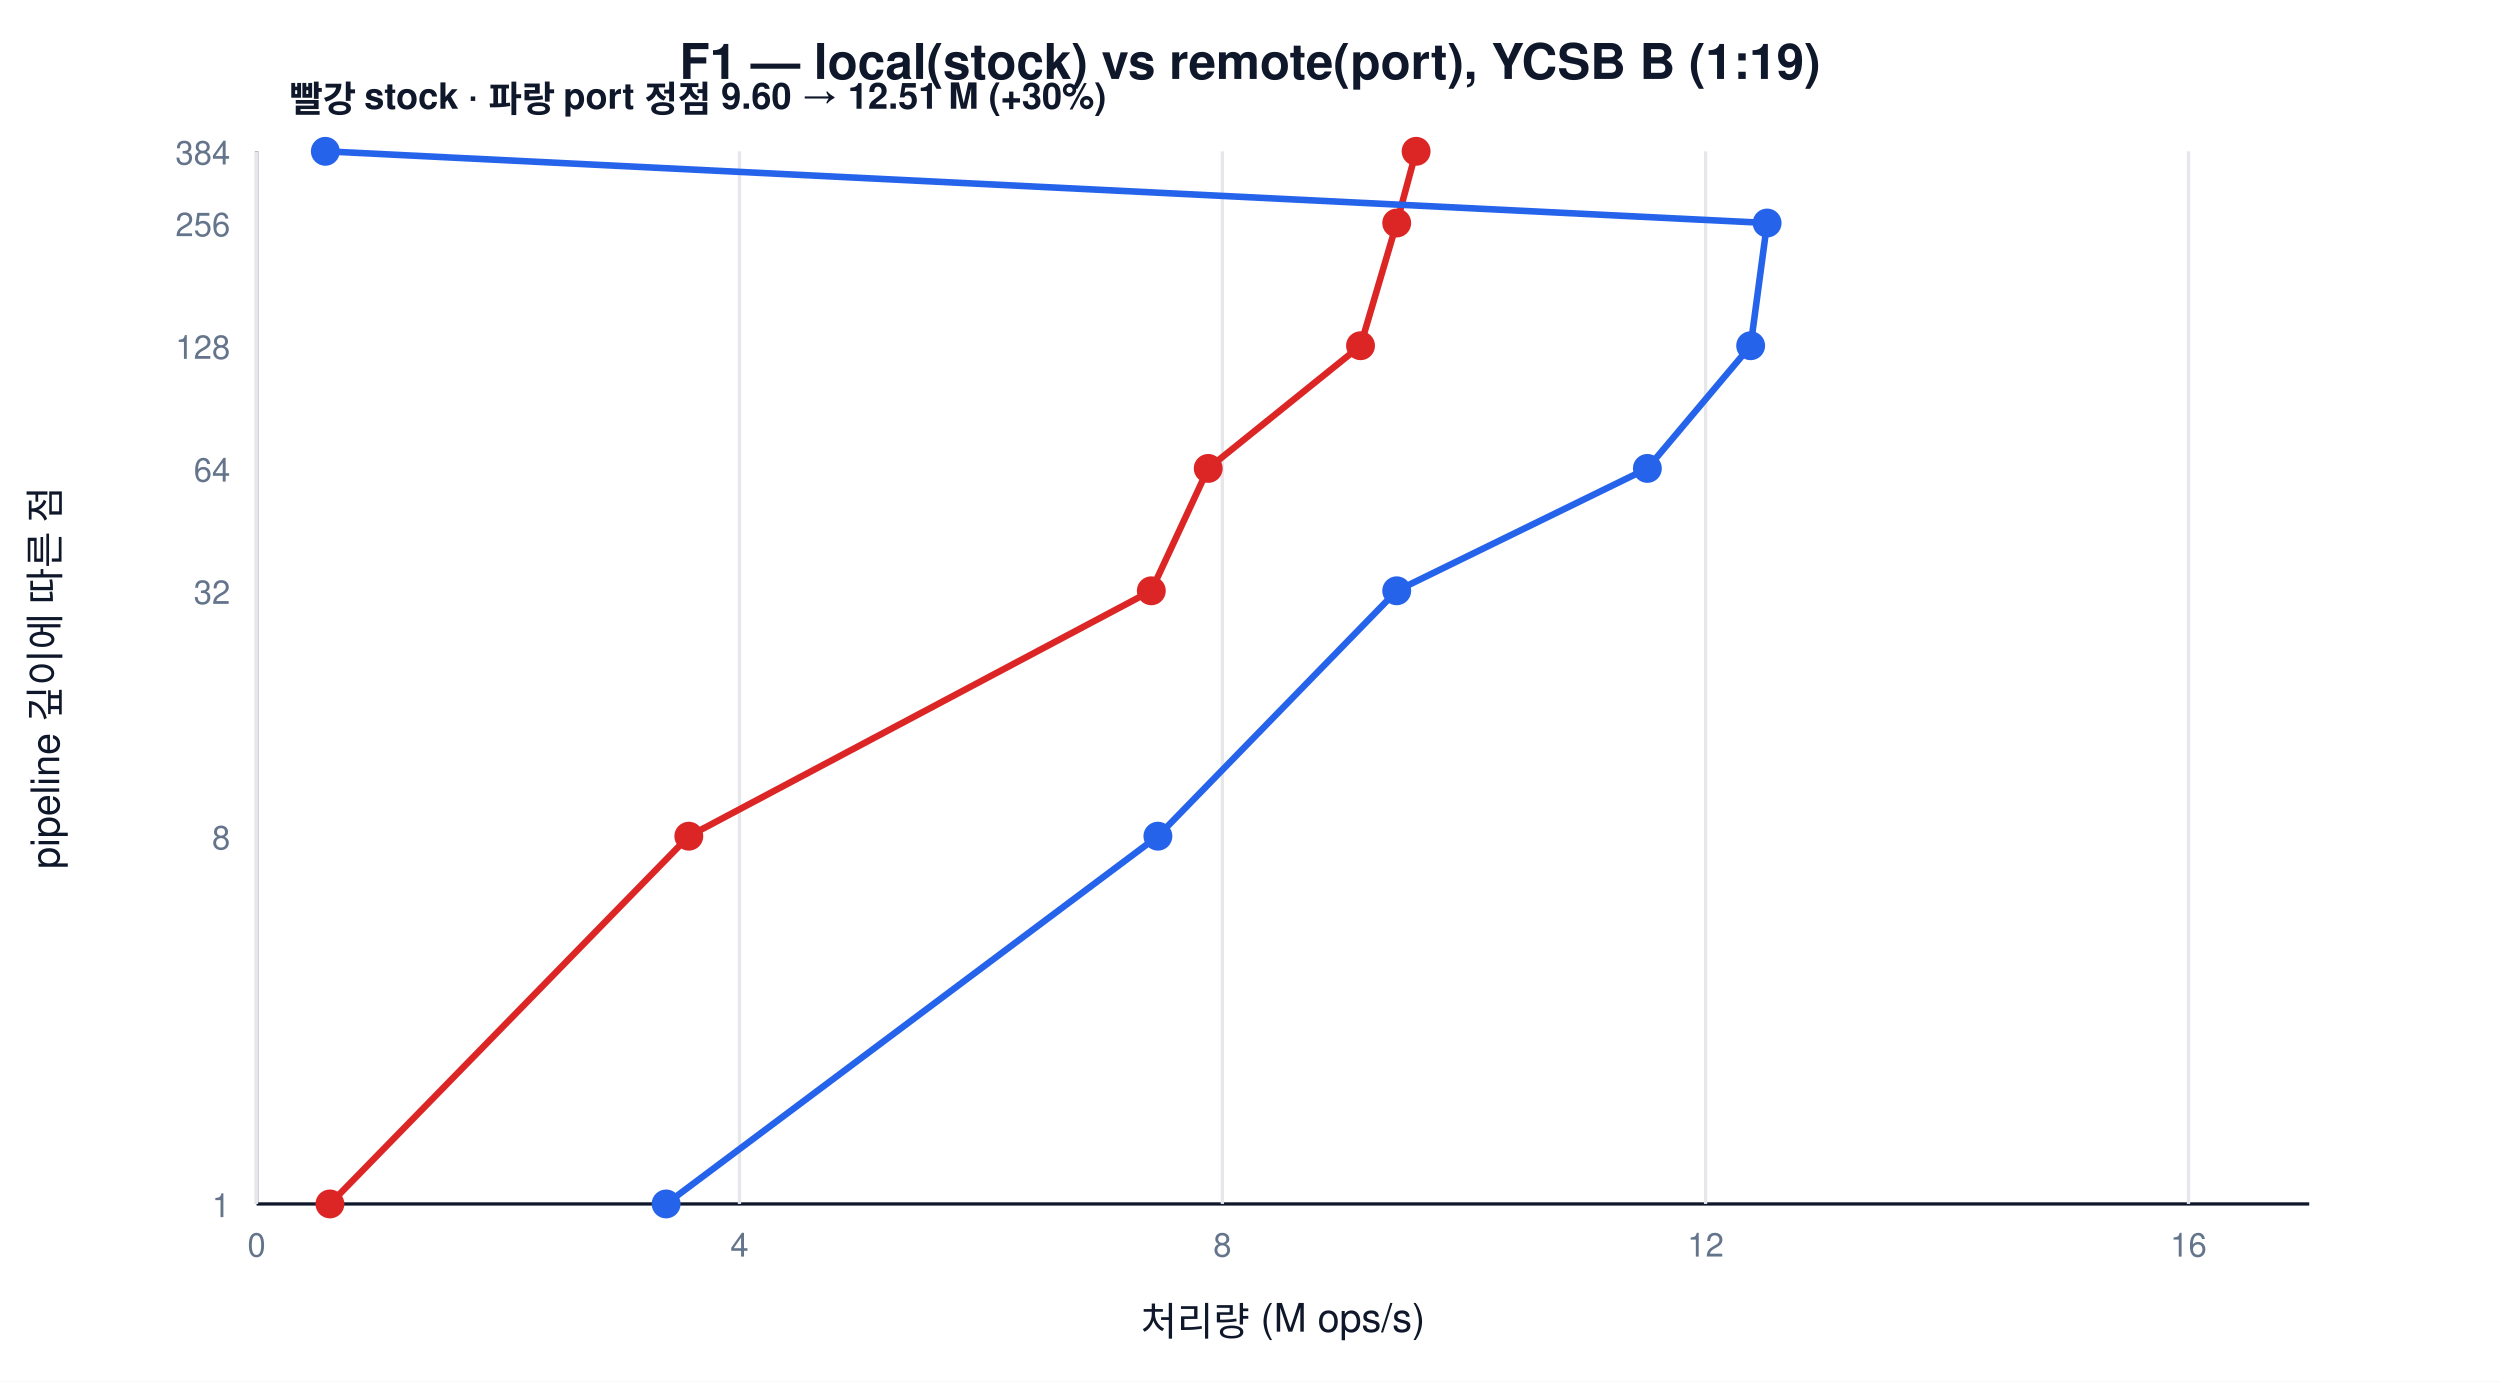
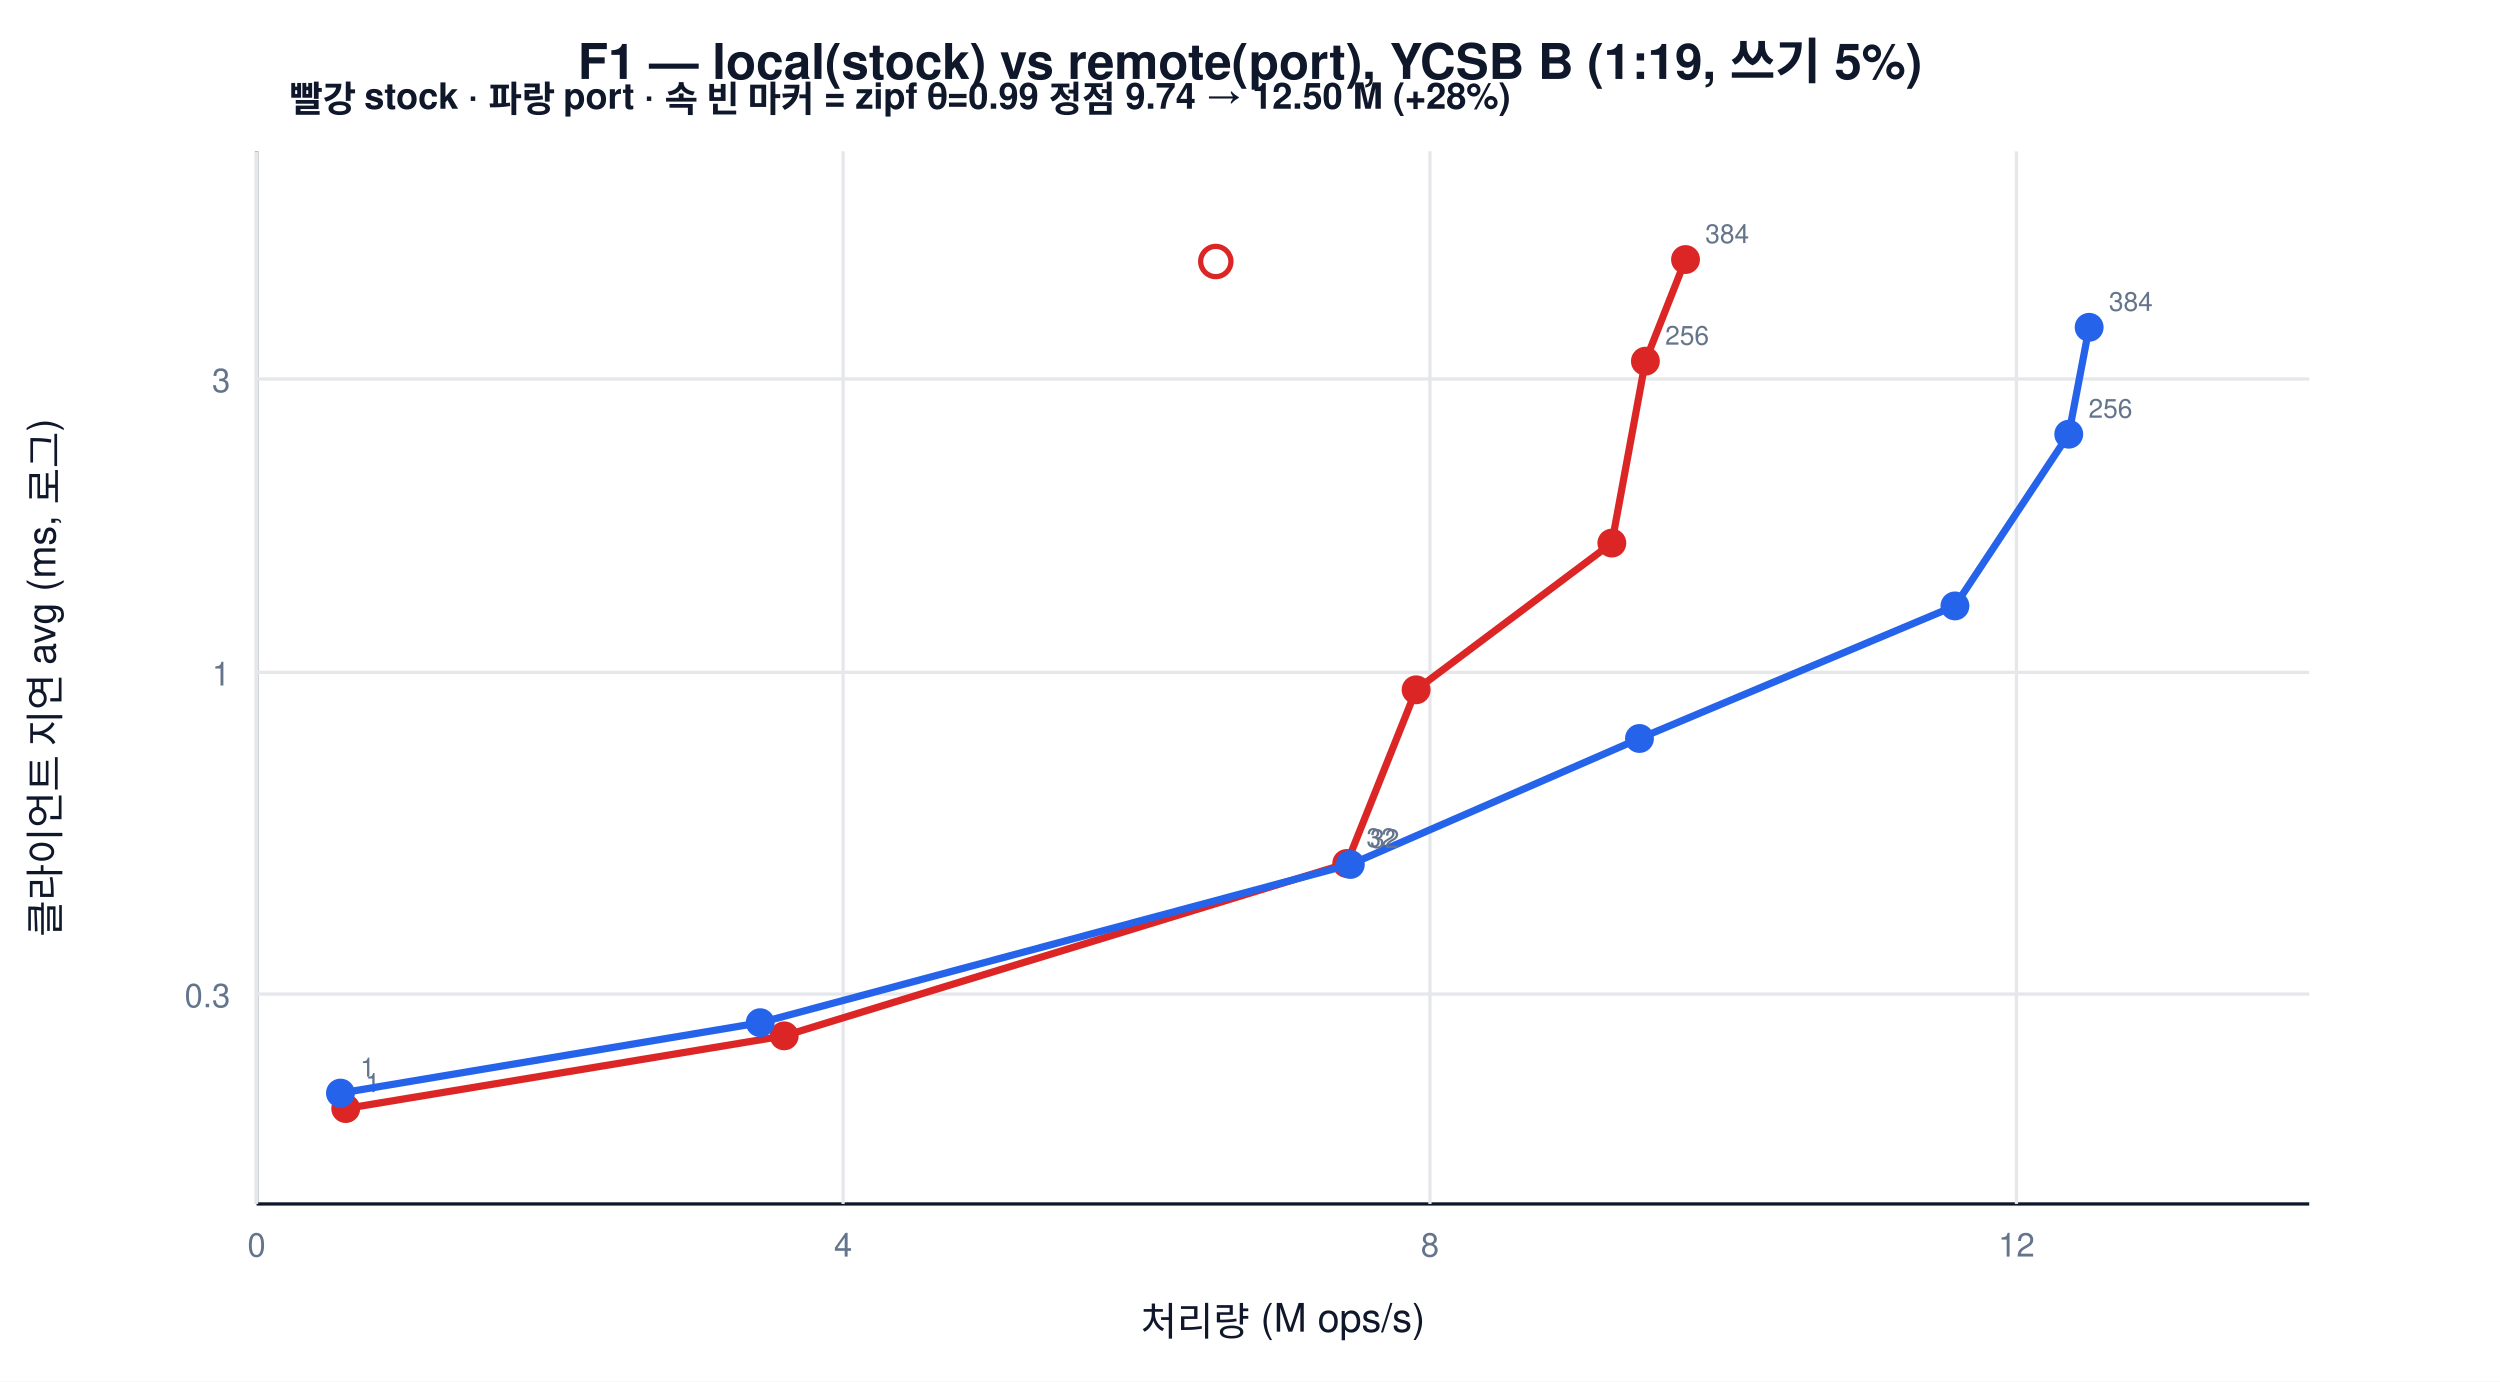
<svg xmlns="http://www.w3.org/2000/svg" width="760" height="420" viewBox="0 0 760 420" font-family="Helvetica,Arial,sans-serif">
  <rect width="760" height="420" fill="white" />
-   <text x="380.0" y="24.0" font-size="15" fill="#0f172a" text-anchor="middle" font-weight="600">F1 — local(stock) vs remote(port), YCSB B (1:19)</text>
+   <text x="380.0" y="24.0" font-size="15" fill="#0f172a" text-anchor="middle" font-weight="600">F1 — local(stock) vs remote(port), YCSB B (1:19, 쓰기 5%)</text>
  <line x1="78.0" y1="366.0" x2="702.0" y2="366.0" stroke="#0f172a" stroke-width="1" />
  <line x1="78.0" y1="46.0" x2="78.0" y2="366.0" stroke="#0f172a" stroke-width="1" />
  <text x="390.0" y="406.0" font-size="12" fill="#0f172a" text-anchor="middle" font-weight="400">처리량 (M ops/s)</text>
-   <text x="18" y="206.0" font-size="12" fill="#0f172a" text-anchor="middle" transform="rotate(-90 18 206.0)">pipeline 깊이에 따른 점</text>
+   <text x="18" y="206.0" font-size="12" fill="#0f172a" text-anchor="middle" transform="rotate(-90 18 206.0)">클라이언트 지연 avg (ms, 로그)</text>
+   <line x1="78.0" y1="302.2" x2="702.0" y2="302.2" stroke="#e5e7eb" stroke-width="1" />
+   <text x="70.0" y="306.2" font-size="10" fill="#64748b" text-anchor="end" font-weight="400">0.3</text>
+   <line x1="78.0" y1="204.4" x2="702.0" y2="204.4" stroke="#e5e7eb" stroke-width="1" />
+   <text x="70.0" y="208.4" font-size="10" fill="#64748b" text-anchor="end" font-weight="400">1</text>
+   <line x1="78.0" y1="115.2" x2="702.0" y2="115.2" stroke="#e5e7eb" stroke-width="1" />
+   <text x="70.0" y="119.2" font-size="10" fill="#64748b" text-anchor="end" font-weight="400">3</text>
  <line x1="78.0" y1="46.0" x2="78.0" y2="366.0" stroke="#e5e7eb" stroke-width="1" />
  <text x="78.0" y="382.0" font-size="10" fill="#64748b" text-anchor="middle" font-weight="400">0</text>
-   <line x1="224.8" y1="46.0" x2="224.8" y2="366.0" stroke="#e5e7eb" stroke-width="1" />
-   <text x="224.8" y="382.0" font-size="10" fill="#64748b" text-anchor="middle" font-weight="400">4</text>
-   <line x1="371.6" y1="46.0" x2="371.6" y2="366.0" stroke="#e5e7eb" stroke-width="1" />
-   <text x="371.6" y="382.0" font-size="10" fill="#64748b" text-anchor="middle" font-weight="400">8</text>
-   <line x1="518.5" y1="46.0" x2="518.5" y2="366.0" stroke="#e5e7eb" stroke-width="1" />
-   <text x="518.5" y="382.0" font-size="10" fill="#64748b" text-anchor="middle" font-weight="400">12</text>
-   <line x1="665.3" y1="46.0" x2="665.3" y2="366.0" stroke="#e5e7eb" stroke-width="1" />
-   <text x="665.3" y="382.0" font-size="10" fill="#64748b" text-anchor="middle" font-weight="400">16</text>
-   <path d="M 100.3,366.0 L 209.4,254.2 L 350.0,179.6 L 367.3,142.4 L 413.6,105.1 L 424.6,67.8 L 430.5,46.0" fill="none" stroke="#dc2626" stroke-width="2.0" />
-   <circle cx="100.3" cy="366.0" r="3.6" fill="#dc2626" stroke="#dc2626" stroke-width="1.6" />
-   <circle cx="209.4" cy="254.2" r="3.6" fill="#dc2626" stroke="#dc2626" stroke-width="1.6" />
-   <circle cx="350.0" cy="179.6" r="3.6" fill="#dc2626" stroke="#dc2626" stroke-width="1.6" />
-   <circle cx="367.3" cy="142.4" r="3.6" fill="#dc2626" stroke="#dc2626" stroke-width="1.6" />
-   <circle cx="413.6" cy="105.1" r="3.6" fill="#dc2626" stroke="#dc2626" stroke-width="1.6" />
-   <circle cx="424.6" cy="67.8" r="3.6" fill="#dc2626" stroke="#dc2626" stroke-width="1.6" />
-   <circle cx="430.5" cy="46.0" r="3.6" fill="#dc2626" stroke="#dc2626" stroke-width="1.6" />
-   <path d="M 202.5,366.0 L 352.0,254.2 L 424.6,179.6 L 500.8,142.4 L 532.2,105.1 L 537.2,67.8 L 98.9,46.0" fill="none" stroke="#2563eb" stroke-width="2.0" />
-   <circle cx="202.5" cy="366.0" r="3.6" fill="#2563eb" stroke="#2563eb" stroke-width="1.6" />
-   <circle cx="352.0" cy="254.2" r="3.6" fill="#2563eb" stroke="#2563eb" stroke-width="1.6" />
-   <circle cx="424.6" cy="179.6" r="3.6" fill="#2563eb" stroke="#2563eb" stroke-width="1.6" />
-   <circle cx="500.8" cy="142.4" r="3.6" fill="#2563eb" stroke="#2563eb" stroke-width="1.6" />
-   <circle cx="532.2" cy="105.1" r="3.6" fill="#2563eb" stroke="#2563eb" stroke-width="1.6" />
-   <circle cx="537.2" cy="67.8" r="3.6" fill="#2563eb" stroke="#2563eb" stroke-width="1.6" />
-   <circle cx="98.9" cy="46.0" r="3.6" fill="#2563eb" stroke="#2563eb" stroke-width="1.6" />
-   <text x="70.0" y="370.0" font-size="10" fill="#64748b" text-anchor="end" font-weight="400">1</text>
-   <text x="70.0" y="258.2" font-size="10" fill="#64748b" text-anchor="end" font-weight="400">8</text>
-   <text x="70.0" y="183.6" font-size="10" fill="#64748b" text-anchor="end" font-weight="400">32</text>
-   <text x="70.0" y="146.4" font-size="10" fill="#64748b" text-anchor="end" font-weight="400">64</text>
-   <text x="70.0" y="109.1" font-size="10" fill="#64748b" text-anchor="end" font-weight="400">128</text>
-   <text x="70.0" y="71.8" font-size="10" fill="#64748b" text-anchor="end" font-weight="400">256</text>
-   <text x="70.0" y="50.0" font-size="10" fill="#64748b" text-anchor="end" font-weight="400">384</text>
-   <text x="88.0" y="34.0" font-size="11" fill="#0f172a" text-anchor="start" font-weight="600">빨강 stock · 파랑 port    정점 9.60 → 12.51 M (+30%)</text>
+   <line x1="256.3" y1="46.0" x2="256.3" y2="366.0" stroke="#e5e7eb" stroke-width="1" />
+   <text x="256.3" y="382.0" font-size="10" fill="#64748b" text-anchor="middle" font-weight="400">4</text>
+   <line x1="434.7" y1="46.0" x2="434.7" y2="366.0" stroke="#e5e7eb" stroke-width="1" />
+   <text x="434.7" y="382.0" font-size="10" fill="#64748b" text-anchor="middle" font-weight="400">8</text>
+   <line x1="613.0" y1="46.0" x2="613.0" y2="366.0" stroke="#e5e7eb" stroke-width="1" />
+   <text x="613.0" y="382.0" font-size="10" fill="#64748b" text-anchor="middle" font-weight="400">12</text>
+   <path d="M 105.1,337.0 L 238.4,314.9 L 409.4,262.5 L 430.5,209.7 L 490.0,165.1 L 500.2,109.8 L 512.4,78.9" fill="none" stroke="#dc2626" stroke-width="2.2" />
+   <circle cx="105.1" cy="337.0" r="3.6" fill="#dc2626" stroke="#dc2626" stroke-width="1.6" />
+   <text x="111.1" y="332.0" font-size="8" fill="#64748b" text-anchor="start" font-weight="400">1</text>
+   <circle cx="238.4" cy="314.9" r="3.6" fill="#dc2626" stroke="#dc2626" stroke-width="1.6" />
+   <circle cx="409.4" cy="262.5" r="3.6" fill="#dc2626" stroke="#dc2626" stroke-width="1.6" />
+   <text x="415.4" y="257.5" font-size="8" fill="#64748b" text-anchor="start" font-weight="400">32</text>
+   <circle cx="430.5" cy="209.7" r="3.6" fill="#dc2626" stroke="#dc2626" stroke-width="1.6" />
+   <circle cx="490.0" cy="165.1" r="3.6" fill="#dc2626" stroke="#dc2626" stroke-width="1.6" />
+   <circle cx="500.2" cy="109.8" r="3.6" fill="#dc2626" stroke="#dc2626" stroke-width="1.6" />
+   <text x="506.2" y="104.8" font-size="8" fill="#64748b" text-anchor="start" font-weight="400">256</text>
+   <circle cx="512.4" cy="78.9" r="3.6" fill="#dc2626" stroke="#dc2626" stroke-width="1.6" />
+   <text x="518.4" y="73.9" font-size="8" fill="#64748b" text-anchor="start" font-weight="400">384</text>
+   <circle cx="369.6" cy="79.5" r="4.6" fill="white" stroke="#dc2626" stroke-width="1.6" />
+   <path d="M 103.5,332.3 L 231.1,310.9 L 410.5,262.8 L 498.4,224.5 L 594.3,184.2 L 628.9,132.0 L 635.1,99.5" fill="none" stroke="#2563eb" stroke-width="2.2" />
+   <circle cx="103.5" cy="332.3" r="3.6" fill="#2563eb" stroke="#2563eb" stroke-width="1.6" />
+   <text x="109.5" y="327.3" font-size="8" fill="#64748b" text-anchor="start" font-weight="400">1</text>
+   <circle cx="231.1" cy="310.9" r="3.6" fill="#2563eb" stroke="#2563eb" stroke-width="1.6" />
+   <circle cx="410.5" cy="262.8" r="3.6" fill="#2563eb" stroke="#2563eb" stroke-width="1.6" />
+   <text x="416.5" y="257.8" font-size="8" fill="#64748b" text-anchor="start" font-weight="400">32</text>
+   <circle cx="498.4" cy="224.5" r="3.6" fill="#2563eb" stroke="#2563eb" stroke-width="1.6" />
+   <circle cx="594.3" cy="184.2" r="3.6" fill="#2563eb" stroke="#2563eb" stroke-width="1.6" />
+   <circle cx="628.9" cy="132.0" r="3.6" fill="#2563eb" stroke="#2563eb" stroke-width="1.6" />
+   <text x="634.9" y="127.0" font-size="8" fill="#64748b" text-anchor="start" font-weight="400">256</text>
+   <circle cx="635.1" cy="99.5" r="3.6" fill="#2563eb" stroke="#2563eb" stroke-width="1.6" />
+   <text x="641.1" y="94.5" font-size="8" fill="#64748b" text-anchor="start" font-weight="400">384</text>
+   <text x="88.0" y="34.0" font-size="11" fill="#0f172a" text-anchor="start" font-weight="600">빨강 stock · 파랑 port · 속 빈 마커 = zipf θ=0.99    정점 9.74 → 12.50 M (+28%)</text>
</svg>
